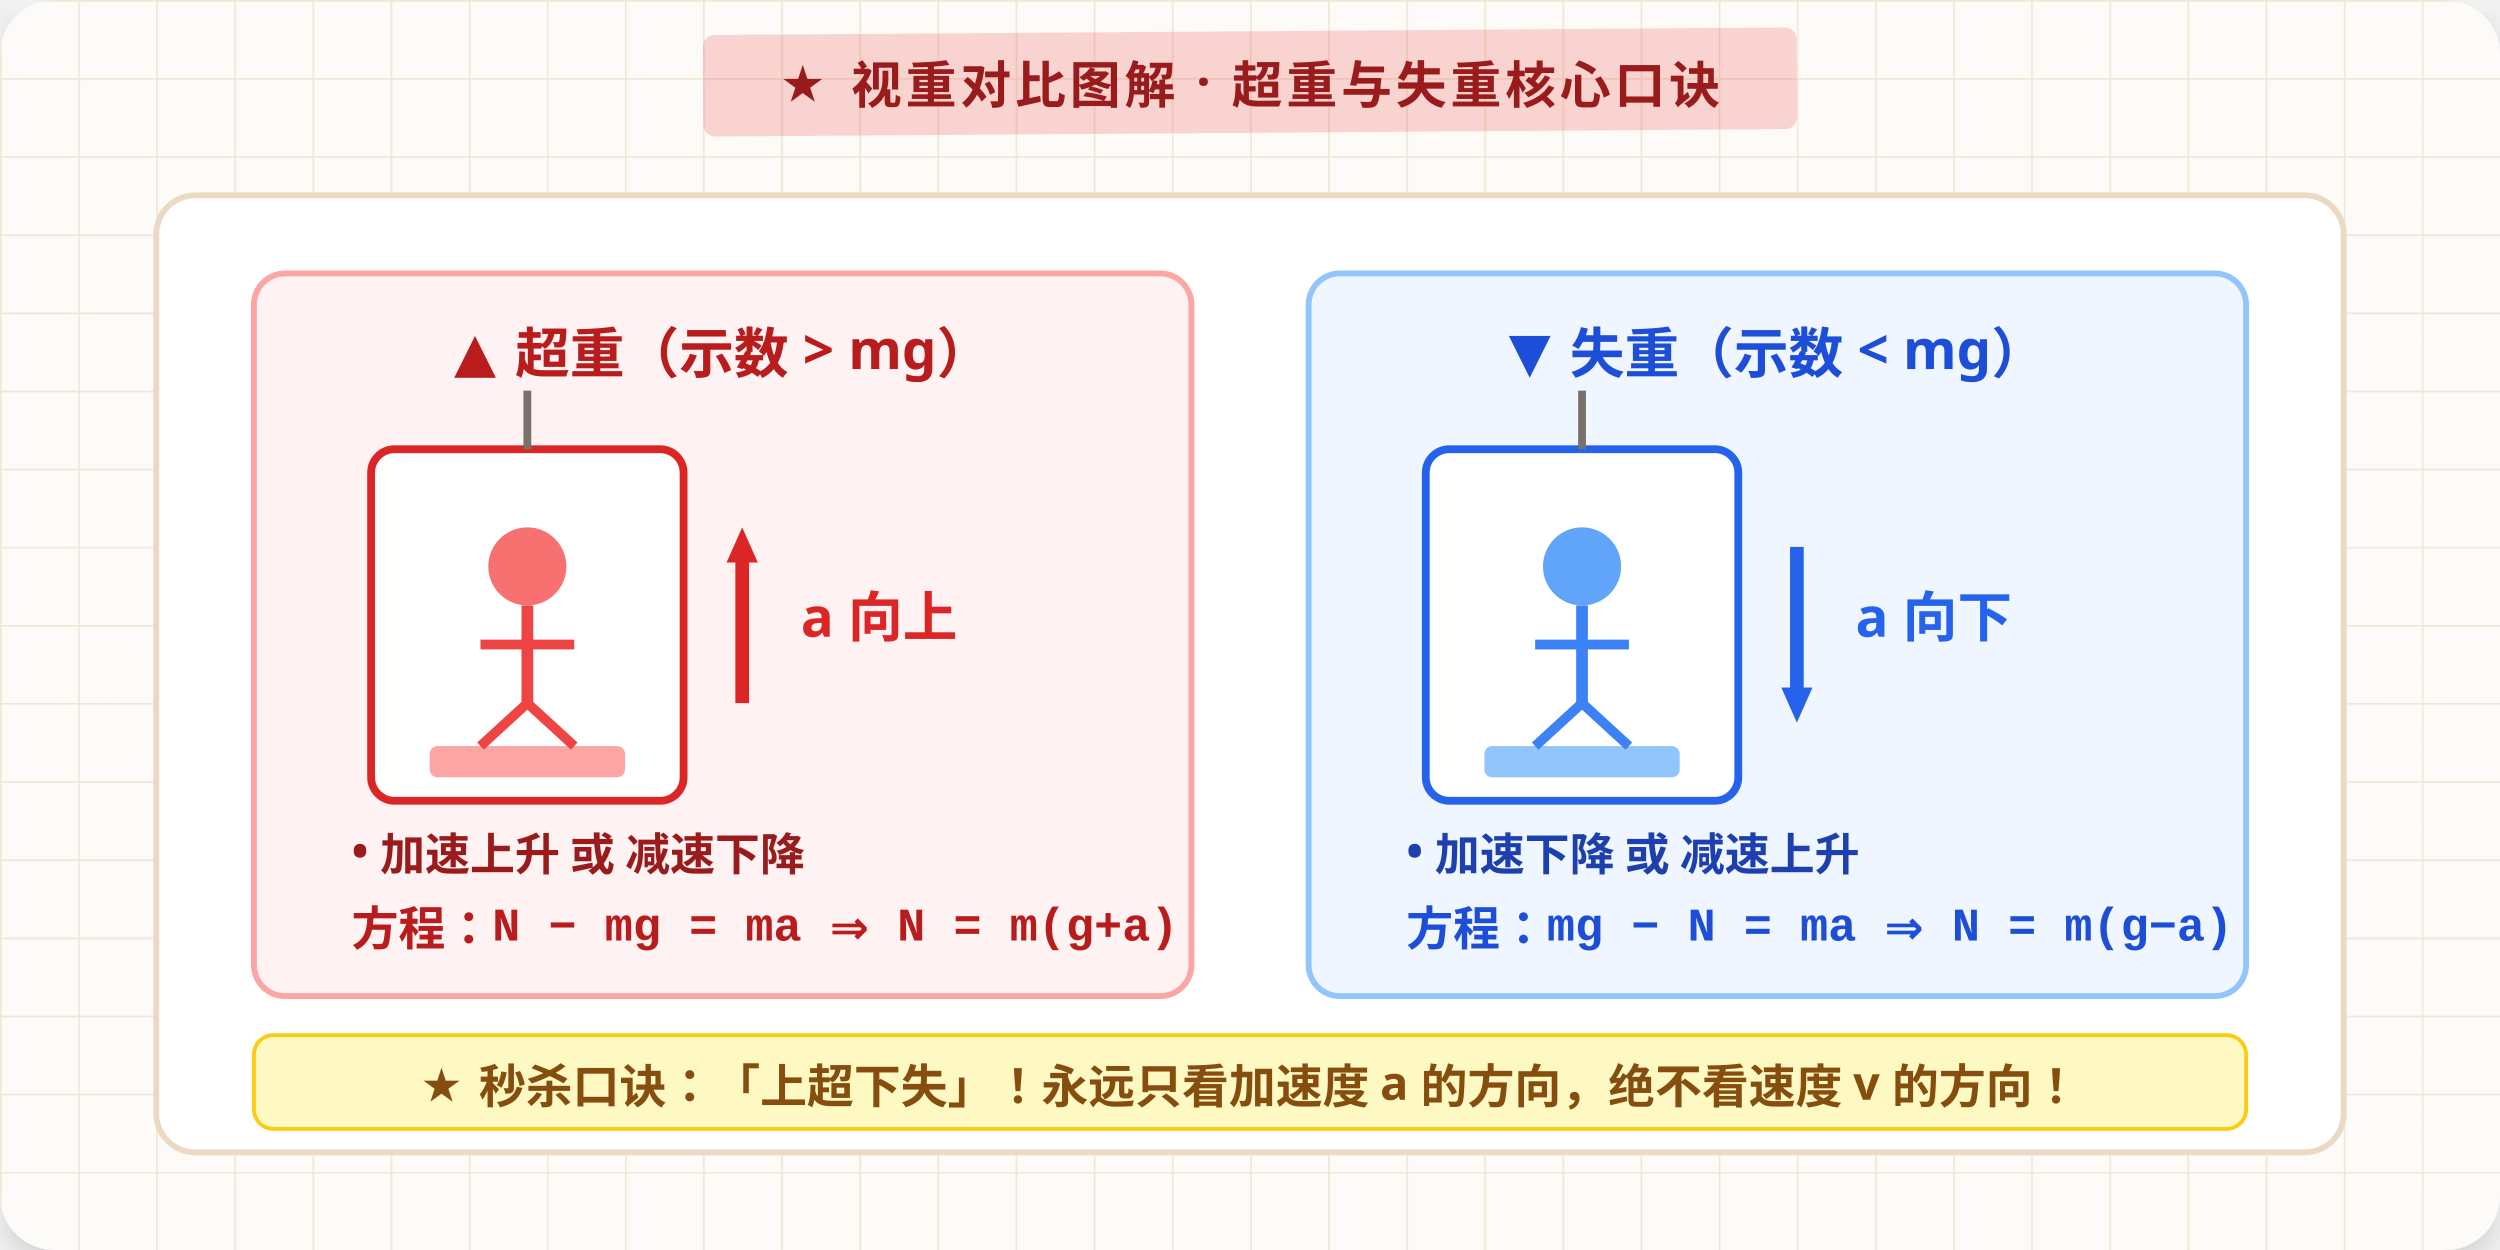
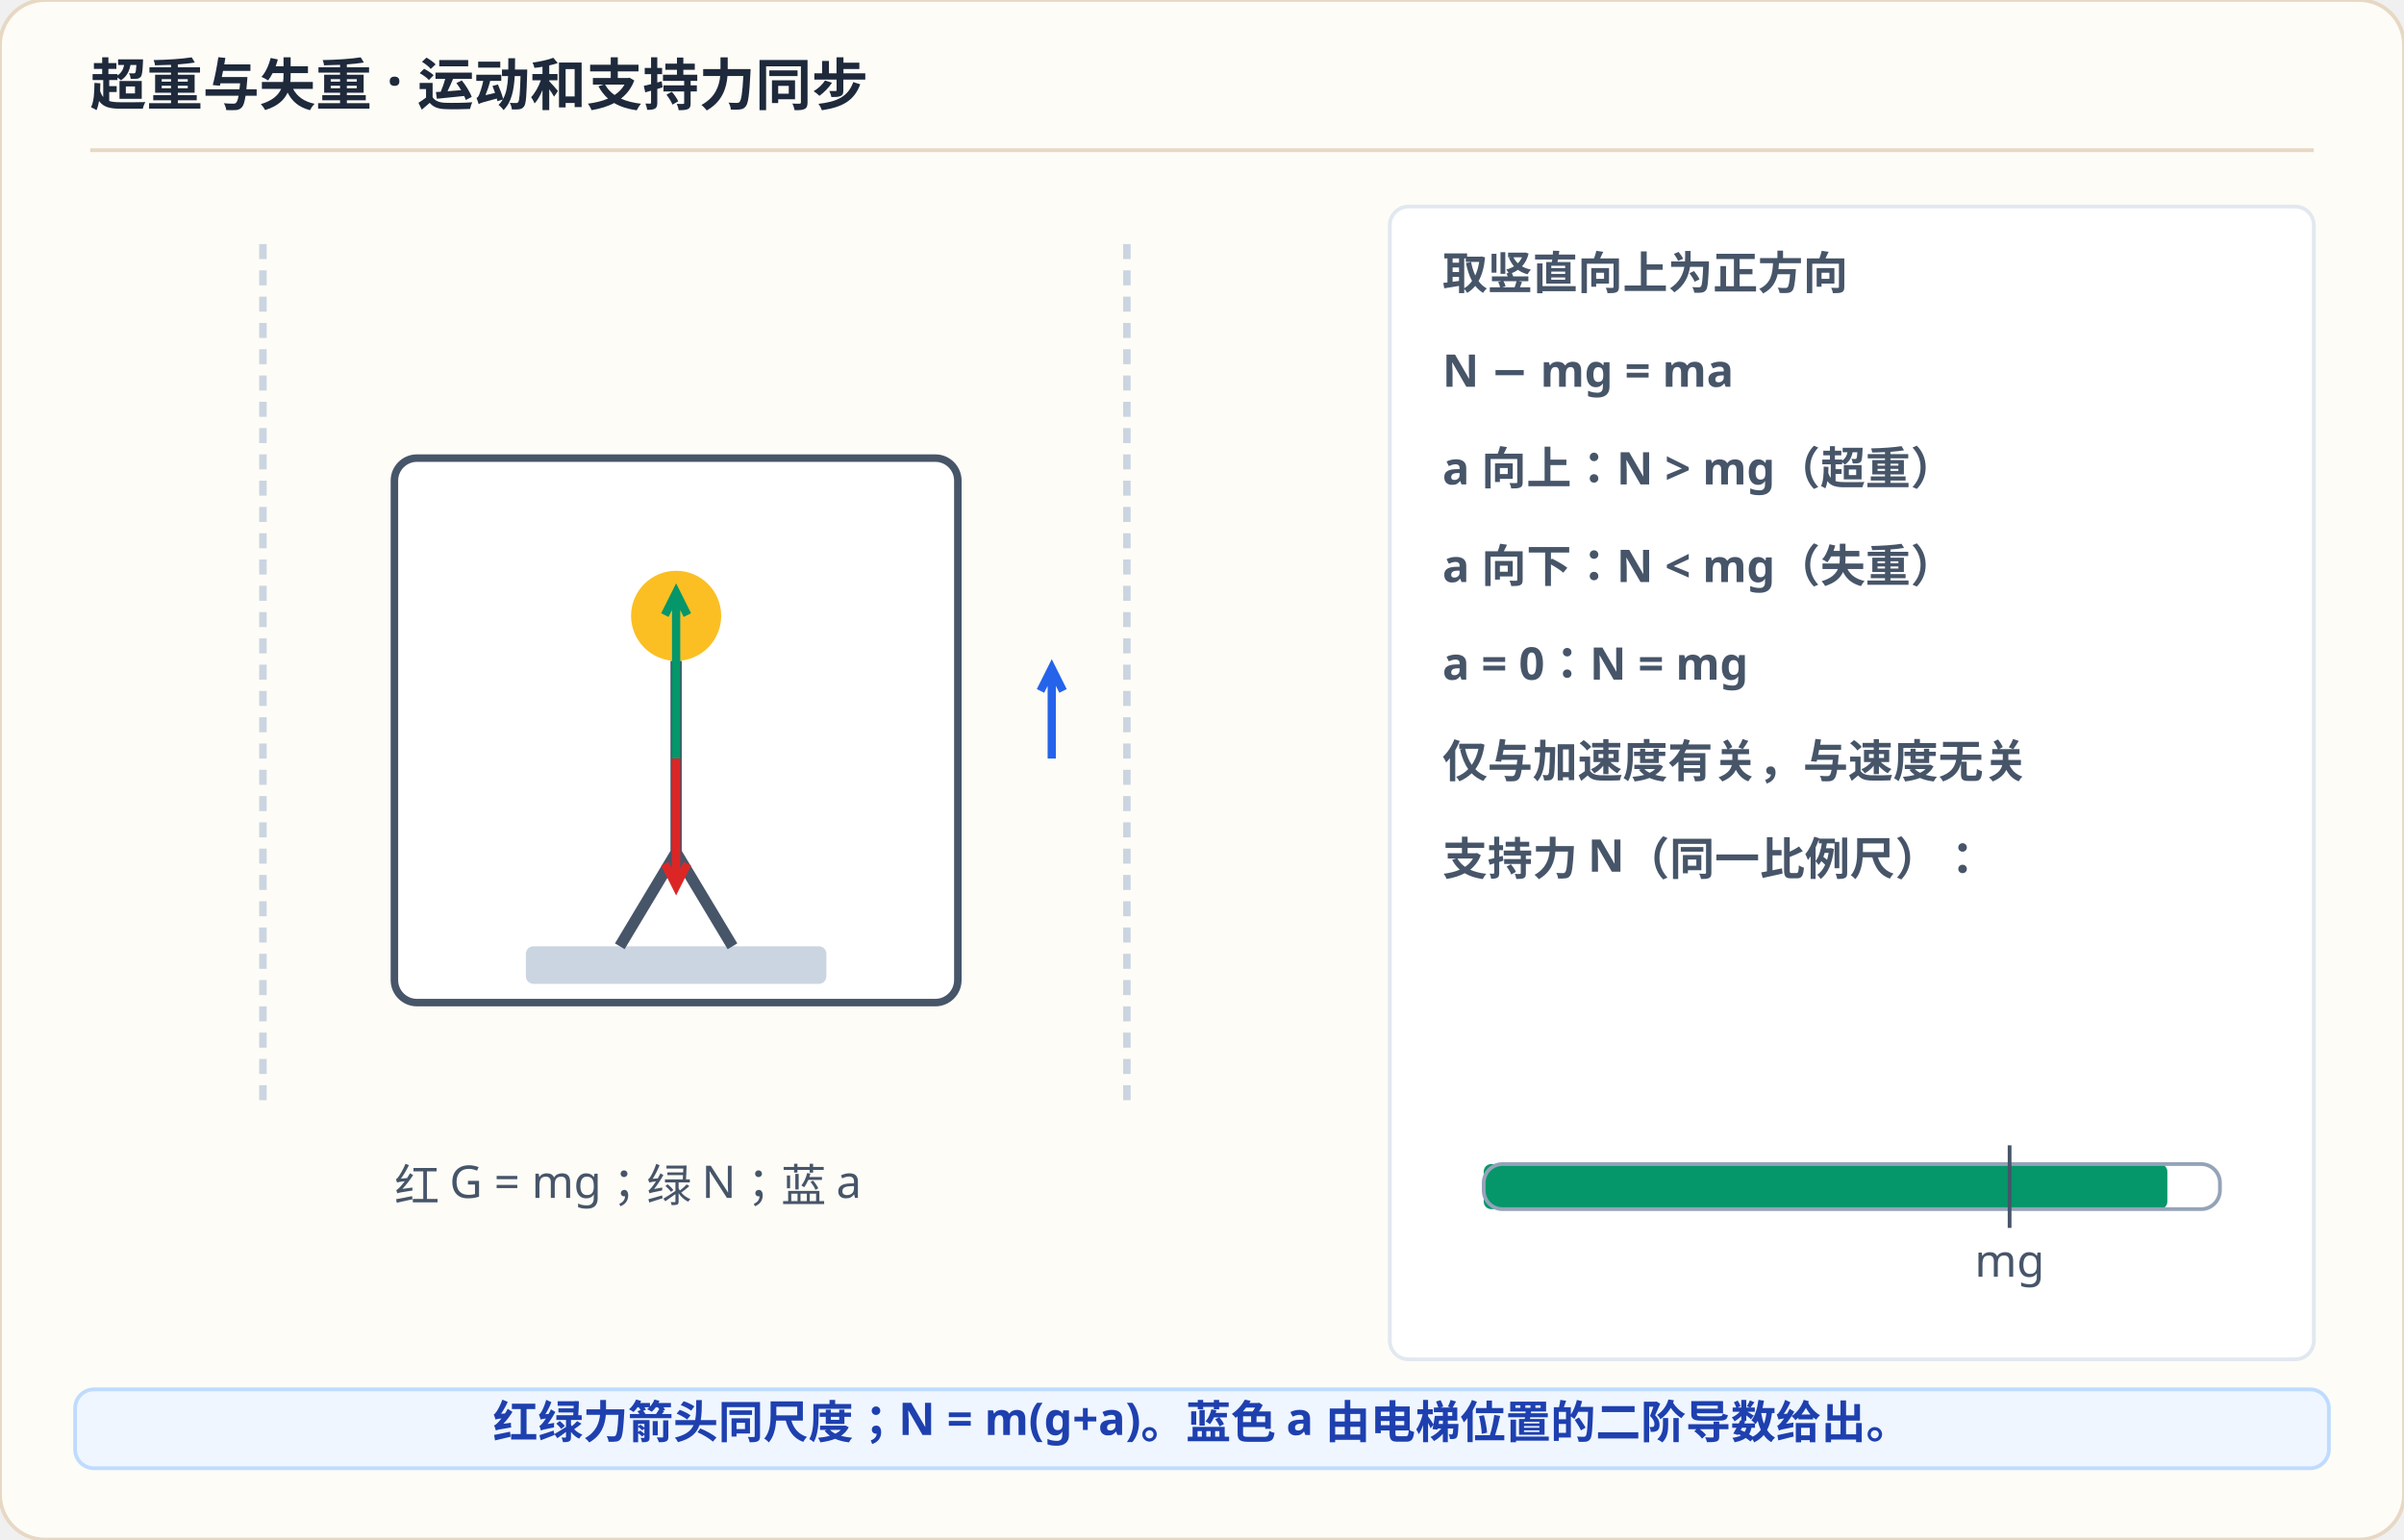
- <svg xmlns="http://www.w3.org/2000/svg" viewBox="0 0 640 320" width="100%" height="100%">
-   <defs>
-     <pattern id="gridW" width="20" height="20" patternUnits="userSpaceOnUse">
-       <path d="M 20 0 L 0 0 0 20" fill="none" stroke="#f1e5d4" stroke-width="0.8" />
-     </pattern>
-     <filter id="shadowW" x="-5%" y="-5%" width="110%" height="110%">
-       <feDropShadow dx="0" dy="3" stdDeviation="3" flood-opacity="0.12" />
-     </filter>
-   </defs>
-   <rect width="640" height="320" rx="14" fill="#fdfbf7" filter="url(#shadowW)" />
-   <rect width="640" height="320" rx="14" fill="url(#gridW)" />
-   <rect x="180" y="8" width="280" height="26" fill="rgba(239, 68, 68, 0.22)" rx="3" transform="rotate(-0.4 320 21)" />
-   <text x="320" y="26" font-family="'PingFang SC','Microsoft YaHei',sans-serif" font-size="13" font-weight="900" fill="#991b1b" text-anchor="middle" letter-spacing="1">
-     ★ 视重对比图解 · 超重与失重核心口诀
-   </text>
-   <g transform="translate(40, 50)">
-     <rect width="560" height="245" rx="10" fill="#ffffff" stroke="#ebd9c3" stroke-width="1.5" />
-     <g transform="translate(25, 20)">
-       <rect width="240" height="185" rx="8" fill="#fef2f2" stroke="#fca5a5" stroke-width="1.5" />
-       <text x="120" y="25" font-family="'PingFang SC',sans-serif" font-size="14" font-weight="900" fill="#b91c1c" text-anchor="middle">
-         ▲ 超重（示数 &gt; mg）
-       </text>
-       <g transform="translate(30, 45)">
-         <rect x="0" y="0" width="80" height="90" rx="6" fill="#fff" stroke="#dc2626" stroke-width="2" />
-         <line x1="40" y1="0" x2="40" y2="-15" stroke="#78716c" stroke-width="2" />
-         <rect x="15" y="76" width="50" height="8" rx="2" fill="#fca5a5" />
-         <circle cx="40" cy="30" r="10" fill="#f87171" />
-         <line x1="40" y1="40" x2="40" y2="65" stroke="#ef4444" stroke-width="3" />
-         <line x1="40" y1="65" x2="28" y2="76" stroke="#ef4444" stroke-width="2.5" />
-         <line x1="40" y1="65" x2="52" y2="76" stroke="#ef4444" stroke-width="2.5" />
-         <line x1="28" y1="50" x2="52" y2="50" stroke="#ef4444" stroke-width="2.5" />
-         <line x1="95" y1="65" x2="95" y2="25" stroke="#dc2626" stroke-width="3.5" />
-         <path d="M 91 29 L 95 20 L 99 29 Z" fill="#dc2626" />
-         <text x="110" y="48" font-family="sans-serif" font-size="14" font-weight="900" fill="#dc2626">a 向上</text>
-       </g>
-       <text x="25" y="152" font-family="'PingFang SC',sans-serif" font-size="11.5" font-weight="700" fill="#991b1b">
-         • 加速上升 或 减速下降
-       </text>
-       <text x="25" y="172" font-family="'Courier New',sans-serif" font-size="12" font-weight="800" fill="#b91c1c">
-         方程：N − mg = ma ⇒ N = m(g+a)
-       </text>
-     </g>
-     <g transform="translate(295, 20)">
-       <rect width="240" height="185" rx="8" fill="#eff6ff" stroke="#93c5fd" stroke-width="1.5" />
-       <text x="120" y="25" font-family="'PingFang SC',sans-serif" font-size="14" font-weight="900" fill="#1d4ed8" text-anchor="middle">
-         ▼ 失重（示数 &lt; mg）
-       </text>
-       <g transform="translate(30, 45)">
-         <rect x="0" y="0" width="80" height="90" rx="6" fill="#fff" stroke="#2563eb" stroke-width="2" />
-         <line x1="40" y1="0" x2="40" y2="-15" stroke="#78716c" stroke-width="2" />
-         <rect x="15" y="76" width="50" height="8" rx="2" fill="#93c5fd" />
-         <circle cx="40" cy="30" r="10" fill="#60a5fa" />
-         <line x1="40" y1="40" x2="40" y2="65" stroke="#3b82f6" stroke-width="3" />
-         <line x1="40" y1="65" x2="28" y2="76" stroke="#3b82f6" stroke-width="2.5" />
-         <line x1="40" y1="65" x2="52" y2="76" stroke="#3b82f6" stroke-width="2.5" />
-         <line x1="28" y1="50" x2="52" y2="50" stroke="#3b82f6" stroke-width="2.5" />
-         <line x1="95" y1="25" x2="95" y2="65" stroke="#2563eb" stroke-width="3.5" />
-         <path d="M 91 61 L 95 70 L 99 61 Z" fill="#2563eb" />
-         <text x="110" y="48" font-family="sans-serif" font-size="14" font-weight="900" fill="#2563eb">a 向下</text>
-       </g>
-       <text x="25" y="152" font-family="'PingFang SC',sans-serif" font-size="11.5" font-weight="700" fill="#1e40af">
-         • 加速下降 或 减速上升
-       </text>
-       <text x="25" y="172" font-family="'Courier New',sans-serif" font-size="12" font-weight="800" fill="#1d4ed8">
-         方程：mg − N = ma ⇒ N = m(g−a)
-       </text>
-     </g>
-     <rect x="25" y="215" width="510" height="24" rx="5" fill="#fef9c3" stroke="#facc15" />
-     <text x="280" y="232" font-family="'PingFang SC',sans-serif" font-size="12" font-weight="900" fill="#854d0e" text-anchor="middle">
-       ★ 秒杀口诀：「上超下失」！永远只看加速度 a 的方向，绝不看速度 v 的方向！
-     </text>
+ <svg xmlns="http://www.w3.org/2000/svg" viewBox="0 0 896 574" width="100%" height="100%" role="img" aria-labelledby="title desc">
+   <style>text{font-family:"Microsoft YaHei","PingFang SC",sans-serif}.still{display:none} @media(prefers-reduced-motion:reduce){.motion{display:none}.still{display:inline}}</style>
+   <g transform="scale(1.4)">
+     <rect x="0" y="0" width="640" height="410" rx="12" fill="#fdfcf7" stroke="#e7d8c4">
+ </rect>
+     <text x="24" y="28" fill="#1e293b" font-size="15" font-weight="800">超重与失重 · 运动和支持力同步</text>
+     <line x1="24" y1="40" x2="616" y2="40" stroke="#e7d8c4" stroke-width="1">
+ </line>
+     <rect x="370" y="55" width="246" height="307" rx="5" fill="#fff" stroke="#e2e8f0">
+ </rect>
+     <text x="384" y="77" fill="#475569" font-size="12" font-weight="600">取竖直向上为正方向</text>
+     <text x="384" y="103" fill="#475569" font-size="12" font-weight="600">N − mg = ma</text>
+     <text x="384" y="129" fill="#475569" font-size="12" font-weight="600">a 向上：N &gt; mg（超重）</text>
+     <text x="384" y="155" fill="#475569" font-size="12" font-weight="600">a 向下：N &lt; mg（失重）</text>
+     <text x="384" y="181" fill="#475569" font-size="12" font-weight="600">a = 0：N = mg</text>
+     <text x="384" y="207" fill="#475569" font-size="12" font-weight="600">仅与加速度有关，与速度无关</text>
+     <text x="384" y="233" fill="#475569" font-size="12" font-weight="600">支持力 N（同一比例尺）：</text>
+     <line x1="70" y1="65" x2="70" y2="295" stroke="#cbd5e1" stroke-width="2" stroke-dasharray="4 3">
+ </line>
+     <line x1="300" y1="65" x2="300" y2="295" stroke="#cbd5e1" stroke-width="2" stroke-dasharray="4 3">
+ </line>
+     <rect x="105" y="122" width="150" height="145" rx="6" fill="#fff" stroke="#475569" stroke-width="2">
+ </rect>
+     <rect x="140" y="252" width="80" height="10" rx="2" fill="#cbd5e1">
+ </rect>
+     <circle cx="180" cy="164" r="12" fill="#fbbf24">
+ </circle>
+     <path d="M 180 176 L 180 227 L 165 252 M 180 227 L 195 252" fill="none" stroke="#475569" stroke-width="3">
+ </path>
+     <path d="M 180 202 L 180 157.8 M 183 163.8 L 180 157.8 L 177 163.8" fill="none" stroke="#059669" stroke-width="2.2">
+ </path>
+     <path d="M 180 202 L 180 236 M 177 230 L 180 236 L 183 230" fill="none" stroke="#dc2626" stroke-width="2.2">
+ </path>
+     <path d="M 280 202 L 280 178 M 283 184 L 280 178 L 277 184" fill="none" stroke="#2563eb" stroke-width="2.2">
+ </path>
+     <rect x="395" y="310" width="182" height="12" fill="#059669" rx="2">
+ </rect>
+     <text x="105" y="320" fill="#475569" font-size="12" font-weight="500">红 G = mg；绿 N；蓝 a</text>
+     <rect x="395" y="310" width="196" height="12" rx="5" fill="none" stroke="#94a3b8">
+ </rect>
+     <line x1="535" y1="305" x2="535" y2="327" stroke="#475569" stroke-width="1">
+ </line>
+     <text x="535" y="340" fill="#475569" font-size="12" font-weight="500" text-anchor="middle">mg</text>
+     <rect x="20" y="370" width="600" height="21" rx="5" fill="#eff6ff" stroke="#bfdbfe">
+ </rect>
+     <text x="320" y="383" fill="#1e40af" font-size="12" font-weight="600" text-anchor="middle">红绿力箭头同尺度；N = m(g+a)。蓝色 a 由电梯位置的二阶导数给出。</text>
  </g>
</svg>
